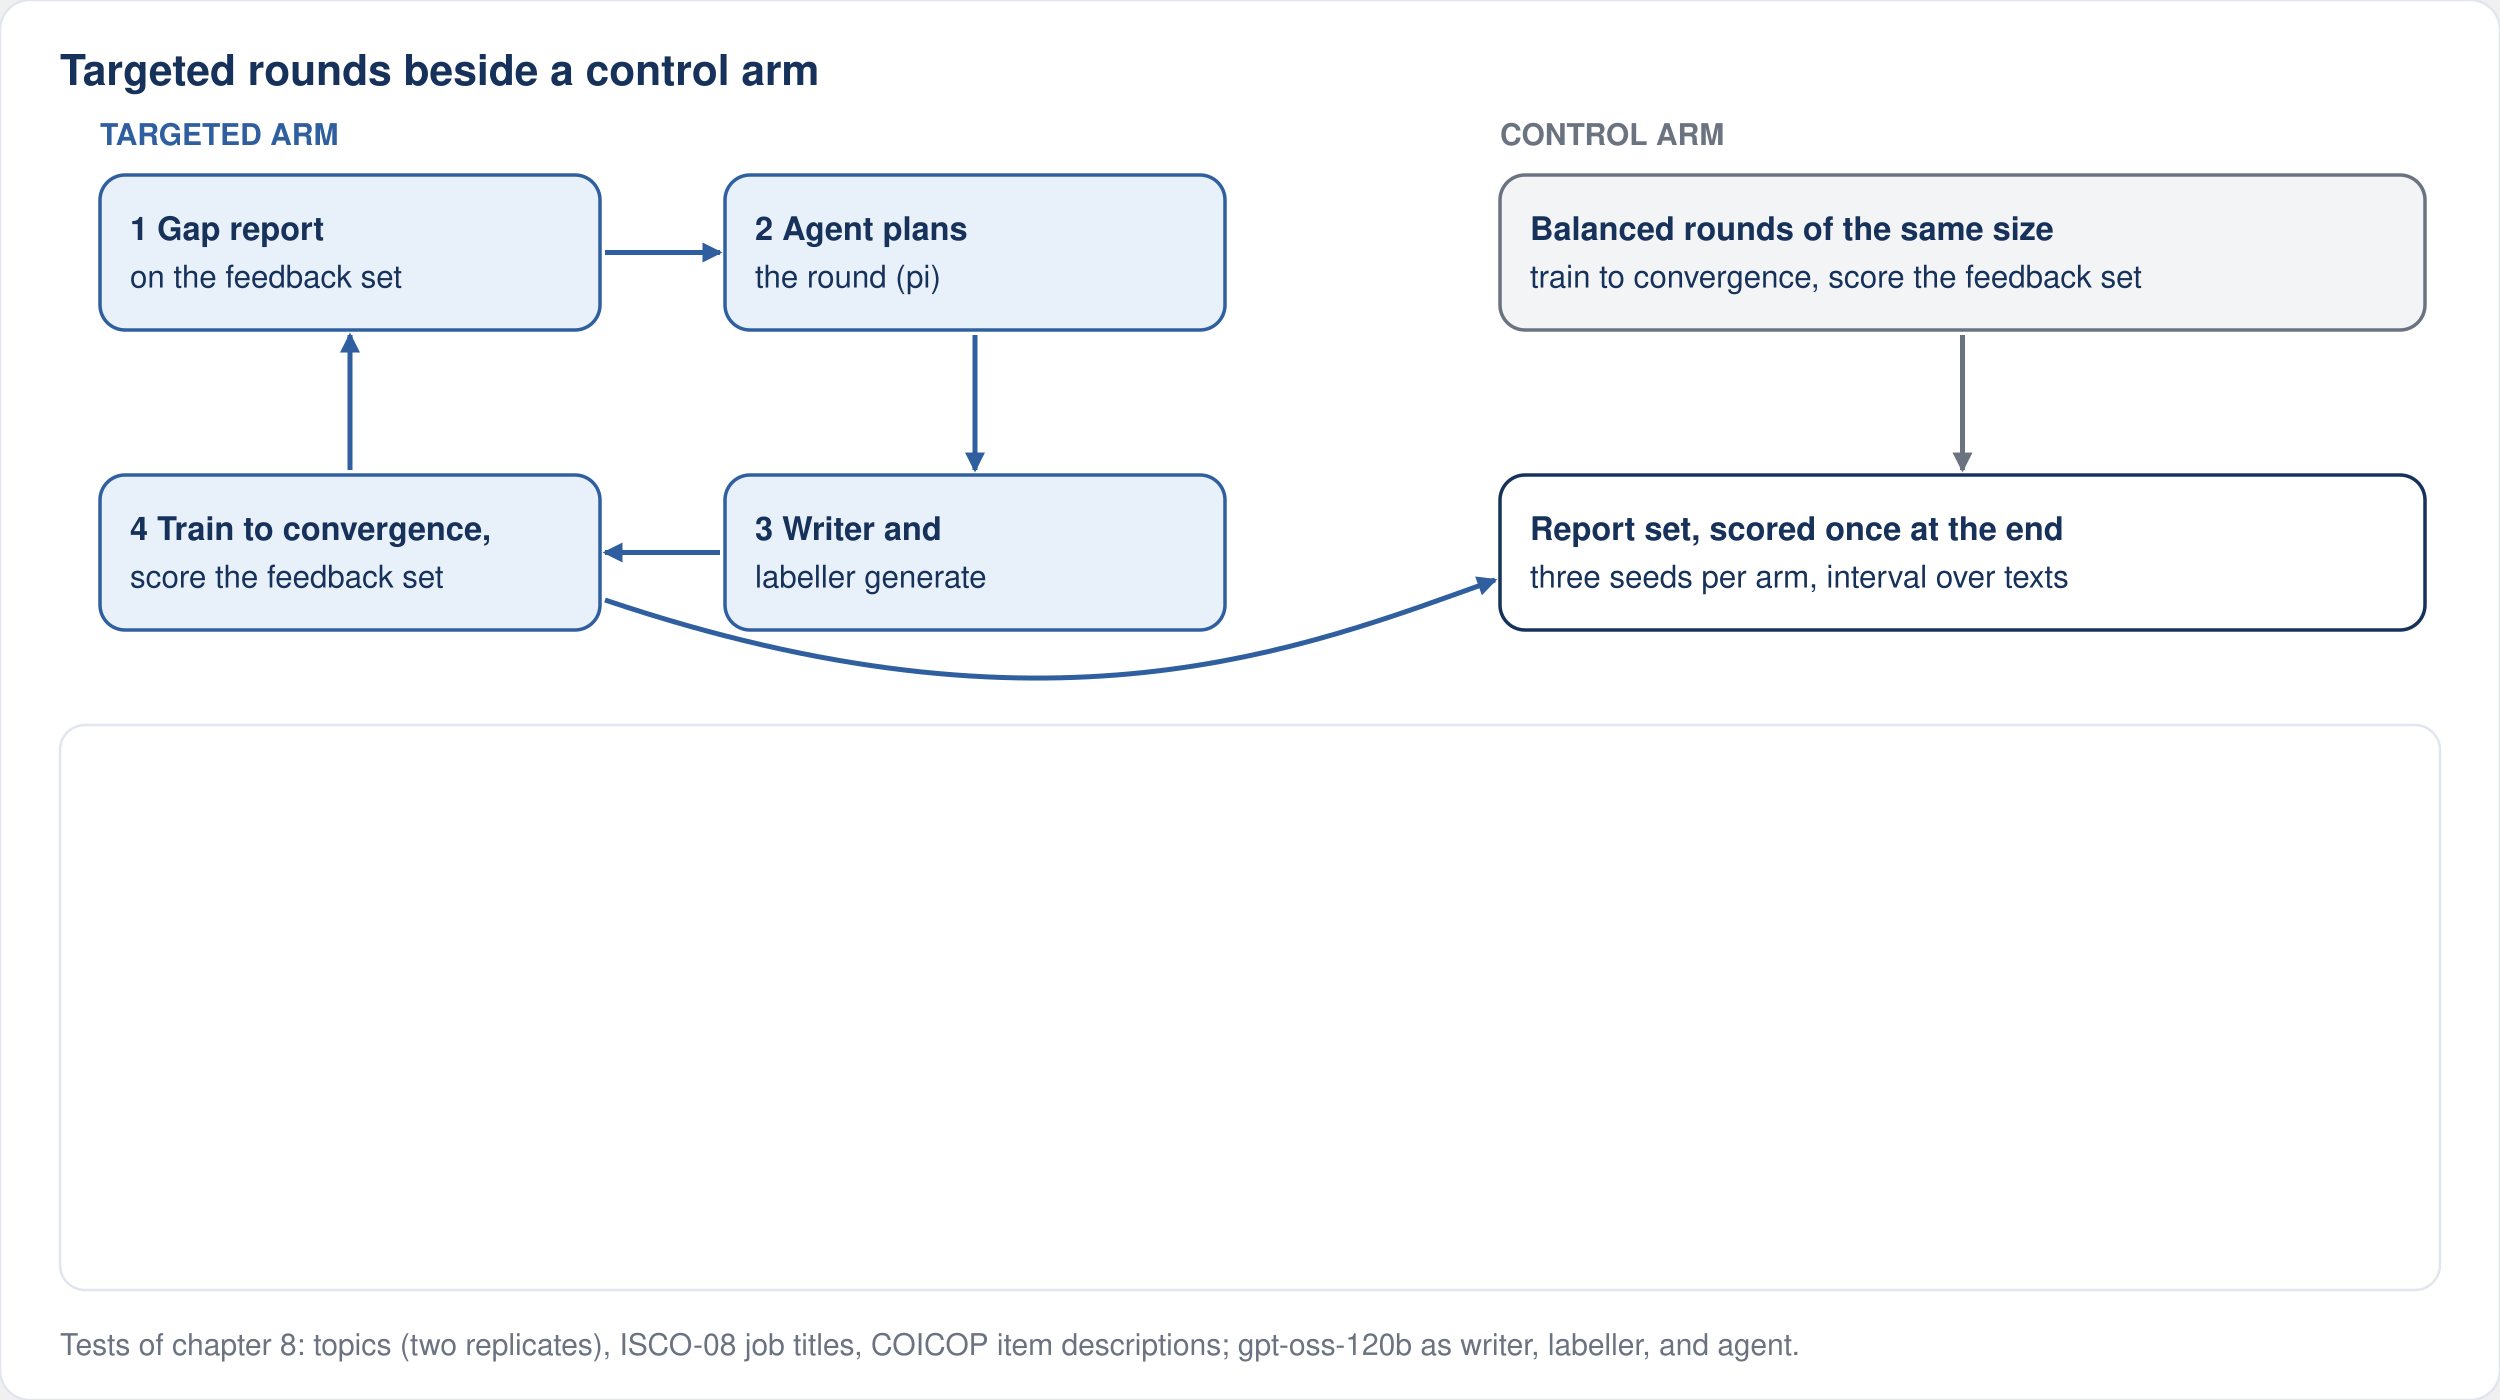
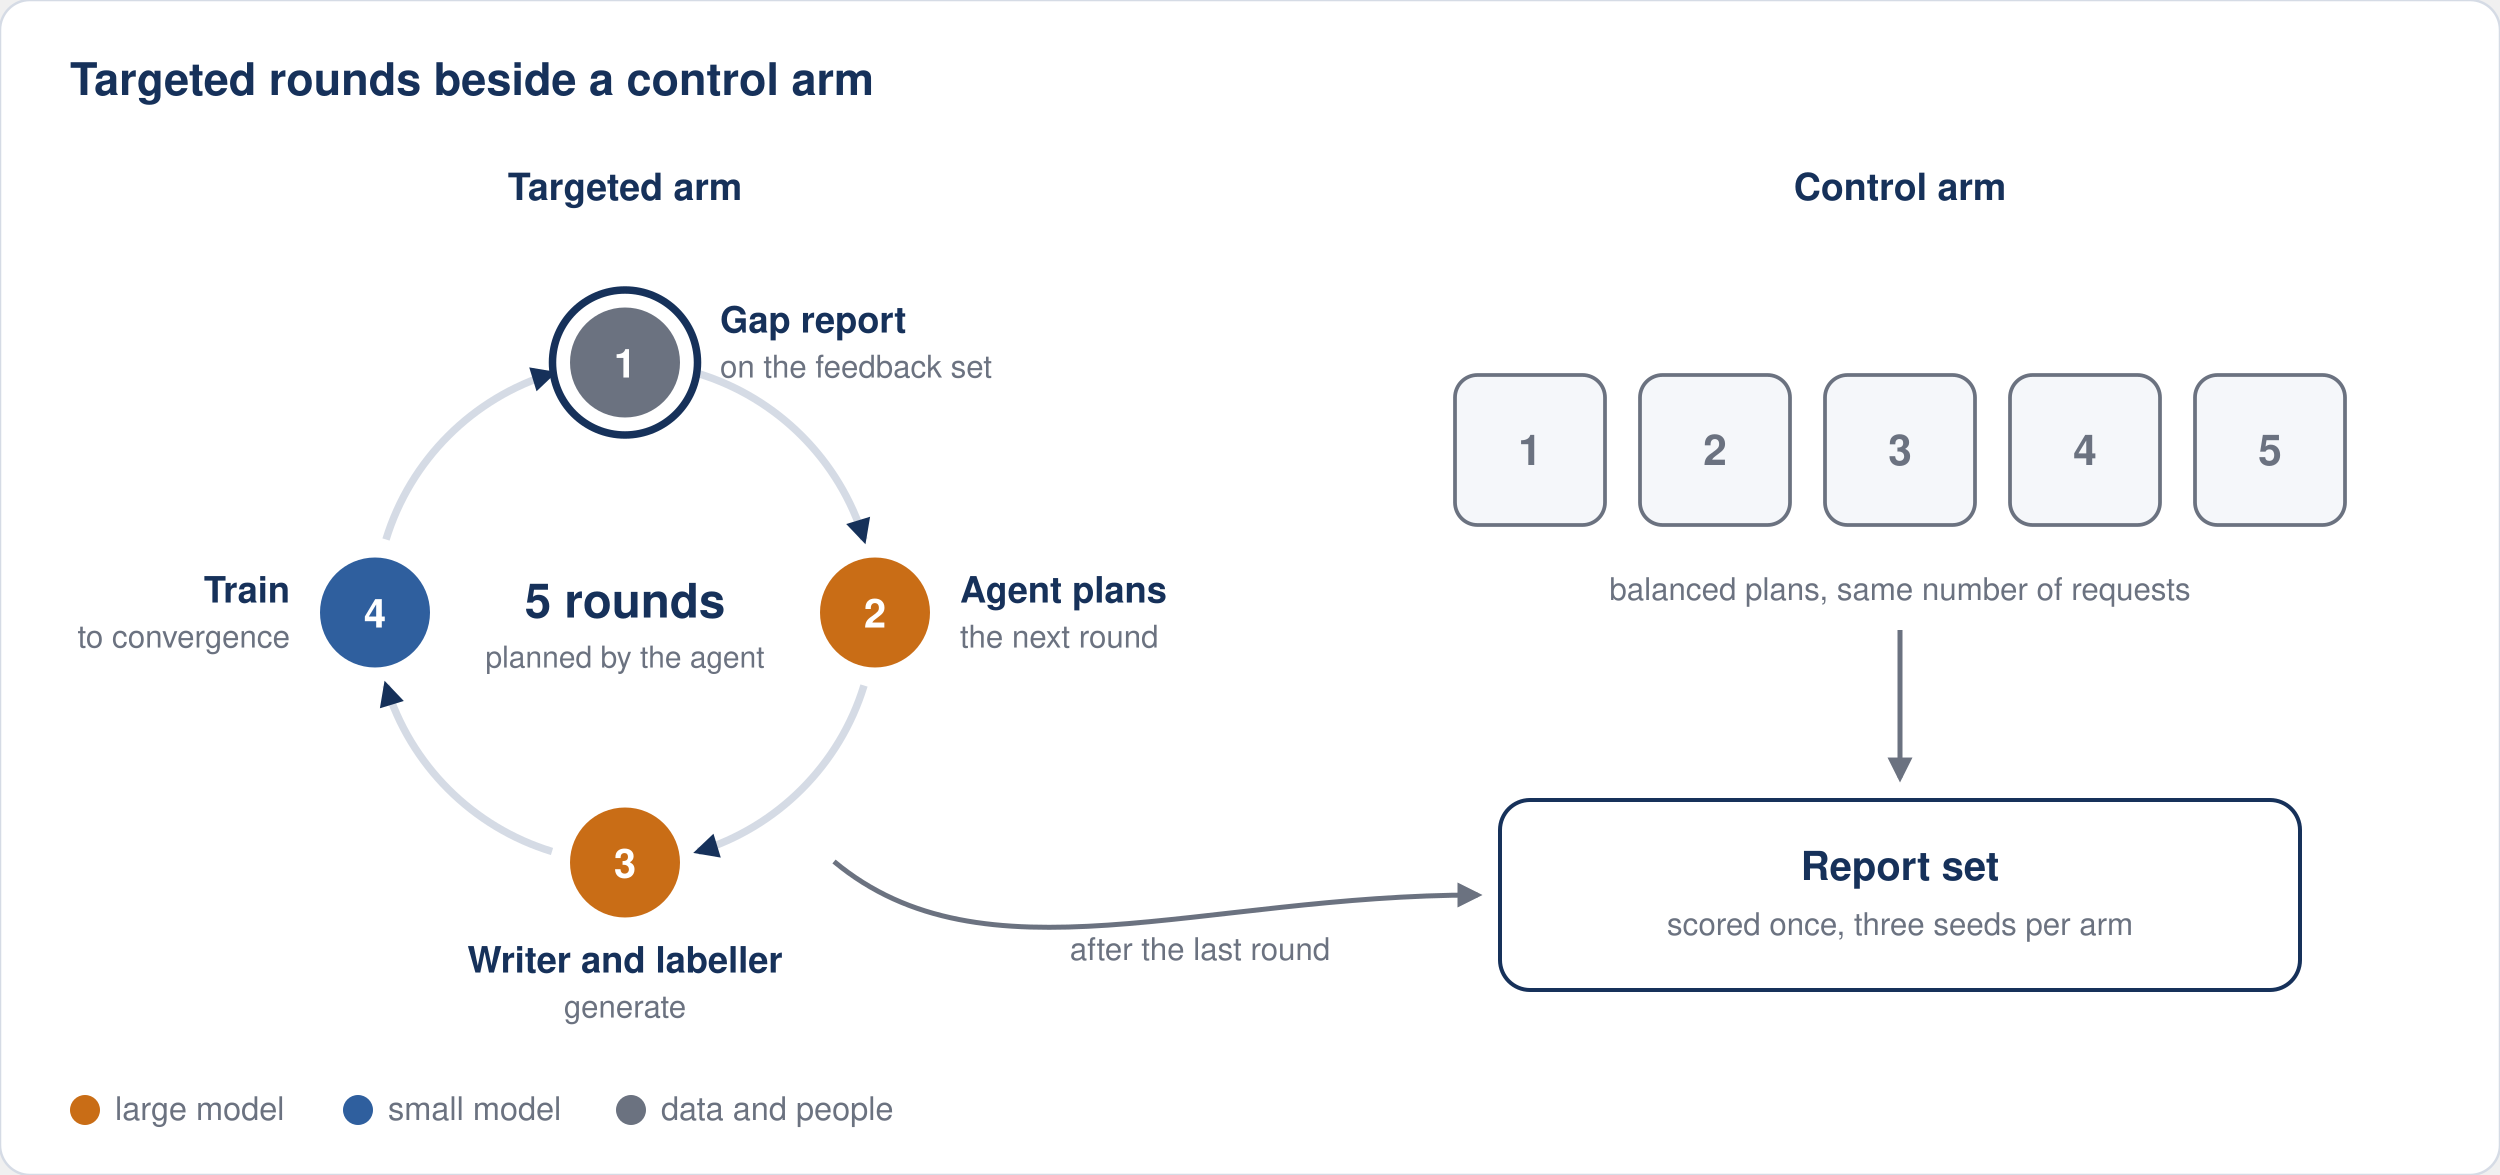
- <svg xmlns="http://www.w3.org/2000/svg" viewBox="0 0 1000 560" width="1000" height="560" style="max-width:100%;height:auto" font-family="Helvetica, Arial, sans-serif" role="img" aria-labelledby="t d">
+ <svg xmlns="http://www.w3.org/2000/svg" viewBox="0 0 1000 470" width="1000" height="470" style="max-width:100%;height:auto" font-family="Helvetica, Arial, sans-serif" role="img" aria-labelledby="t d">
+   <style>@keyframes spin { 0% { transform: rotate(0deg) } 83.33% { transform: rotate(1800deg) } 100% { transform: rotate(1800deg) } }.dot { transform-box: view-box; transform-origin: 250px 245px; animation: spin 18.0s linear infinite; }@keyframes on { 0% { opacity: 0 } 3% { opacity: 1 } 15.67% { opacity: 1 } 18.67% { opacity: 0 } 100% { opacity: 0 } }.ring { opacity: 0; animation: on 18.0s linear infinite; }@media (prefers-reduced-motion: reduce) { * { animation: none !important; } }</style>
+   <rect width="1000" height="470" rx="12" fill="#ffffff" stroke="#d5dbe5" />
  <defs>
-     <marker id="ar" markerUnits="userSpaceOnUse" markerWidth="8" markerHeight="8" refX="7" refY="4" orient="auto">
-       <path d="M0,0 L8,4 L0,8 z" fill="#2f5f9e" />
+     <marker id="ab" markerUnits="userSpaceOnUse" markerWidth="10" markerHeight="10" refX="8" refY="5" orient="auto">
+       <path d="M0,0 L10,5 L0,10 z" fill="#16315a" />
    </marker>
-     <marker id="am" markerUnits="userSpaceOnUse" markerWidth="8" markerHeight="8" refX="7" refY="4" orient="auto">
-       <path d="M0,0 L8,4 L0,8 z" fill="#6b7280" />
+     <marker id="ag" markerUnits="userSpaceOnUse" markerWidth="10" markerHeight="10" refX="8" refY="5" orient="auto">
+       <path d="M0,0 L10,5 L0,10 z" fill="#6b7280" />
    </marker>
  </defs>
-   <rect width="1000" height="560" rx="12" fill="#ffffff" stroke="#e1e6ee" />
-   <text x="24" y="34" font-size="17" font-weight="700" fill="#16315a">Targeted rounds beside a control arm</text>
-   <text x="40" y="58" font-size="12" font-weight="700" fill="#2f5f9e">TARGETED ARM</text>
-   <text x="600" y="58" font-size="12" font-weight="700" fill="#6b7280">CONTROL ARM</text>
-   <rect x="40" y="70" width="200" height="62" rx="10" fill="#e8f0fa" stroke="#2f5f9e" stroke-width="1.4" />
-   <text x="52" y="96" font-size="13" font-weight="700" fill="#16315a">1  Gap report</text>
-   <text x="52" y="115" font-size="12.5" fill="#16315a">on the feedback set</text>
-   <rect x="290" y="70" width="200" height="62" rx="10" fill="#e8f0fa" stroke="#2f5f9e" stroke-width="1.4" />
-   <text x="302" y="96" font-size="13" font-weight="700" fill="#16315a">2  Agent plans</text>
-   <text x="302" y="115" font-size="12.5" fill="#16315a">the round (pi)</text>
-   <rect x="290" y="190" width="200" height="62" rx="10" fill="#e8f0fa" stroke="#2f5f9e" stroke-width="1.4" />
-   <text x="302" y="216" font-size="13" font-weight="700" fill="#16315a">3  Writer and</text>
-   <text x="302" y="235" font-size="12.5" fill="#16315a">labeller generate</text>
-   <rect x="40" y="190" width="200" height="62" rx="10" fill="#e8f0fa" stroke="#2f5f9e" stroke-width="1.4" />
-   <text x="52" y="216" font-size="13" font-weight="700" fill="#16315a">4  Train to convergence,</text>
-   <text x="52" y="235" font-size="12.5" fill="#16315a">score the feedback set</text>
-   <line x1="242" y1="101" x2="288" y2="101" stroke="#2f5f9e" stroke-width="2" marker-end="url(#ar)" />
-   <line x1="390" y1="134" x2="390" y2="188" stroke="#2f5f9e" stroke-width="2" marker-end="url(#ar)" />
-   <line x1="288" y1="221" x2="242" y2="221" stroke="#2f5f9e" stroke-width="2" marker-end="url(#ar)" />
-   <line x1="140" y1="188" x2="140" y2="134" stroke="#2f5f9e" stroke-width="2" marker-end="url(#ar)" />
-   <rect x="600" y="70" width="370" height="62" rx="10" fill="#f3f4f6" stroke="#6b7280" stroke-width="1.4" />
-   <text x="612" y="96" font-size="13" font-weight="700" fill="#16315a">Balanced rounds of the same size</text>
-   <text x="612" y="115" font-size="12.5" fill="#16315a">train to convergence, score the feedback set</text>
-   <rect x="600" y="190" width="370" height="62" rx="10" fill="#ffffff" stroke="#16315a" stroke-width="1.4" />
-   <text x="612" y="216" font-size="13" font-weight="700" fill="#16315a">Report set, scored once at the end</text>
-   <text x="612" y="235" font-size="12.5" fill="#16315a">three seeds per arm, interval over texts</text>
-   <line x1="785" y1="134" x2="785" y2="188" stroke="#6b7280" stroke-width="2" marker-end="url(#am)" />
-   <path d="M242,240 C420,300 520,260 598,232" fill="none" stroke="#2f5f9e" stroke-width="2" marker-end="url(#ar)" />
-   <rect x="24" y="290" width="952" height="226" rx="10" fill="#ffffff" stroke="#e1e6ee" />
-   <g opacity="0">
-     <animate attributeName="opacity" dur="42.0s" repeatCount="indefinite" keyTimes="0;0.009;0.167;0.176;1" values="0;1;1;0;0" />
-     <rect x="37" y="67" width="206" height="68" rx="12" fill="none" stroke="#16315a" stroke-width="3" />
+   <text x="28" y="38" font-size="18" font-weight="700" fill="#16315a" text-anchor="start">Targeted rounds beside a control arm</text>
+   <text x="250" y="80" font-size="15" font-weight="700" fill="#16315a" text-anchor="middle">Targeted arm</text>
+   <text x="760" y="80" font-size="15" font-weight="700" fill="#16315a" text-anchor="middle">Control arm</text>
+   <path d="M279.2,149.4 A100,100 0 0 1 345.6,215.8" fill="none" stroke="#d5dbe5" stroke-width="3" marker-end="url(#ab)" />
+   <path d="M345.6,274.2 A100,100 0 0 1 279.2,340.6" fill="none" stroke="#d5dbe5" stroke-width="3" marker-end="url(#ab)" />
+   <path d="M220.8,340.6 A100,100 0 0 1 154.4,274.2" fill="none" stroke="#d5dbe5" stroke-width="3" marker-end="url(#ab)" />
+   <path d="M154.4,215.8 A100,100 0 0 1 220.8,149.4" fill="none" stroke="#d5dbe5" stroke-width="3" marker-end="url(#ab)" />
+   <g class="dot">
+     <circle cx="250" cy="145" r="29" fill="none" stroke="#16315a" stroke-width="3" />
  </g>
-   <g opacity="0">
-     <animate attributeName="opacity" dur="42.0s" repeatCount="indefinite" keyTimes="0;0.009;0.019;0.162;0.171;1" values="0;0;1;1;0;0" />
-     <text x="44" y="322" font-size="15.5" font-weight="700" fill="#16315a">The gap report</text>
-     <text x="44" y="356" font-size="13.5" font-family="Helvetica, Arial, sans-serif" font-weight="400" fill="#16315a" xml:space="preserve">The latest model is scored on the feedback set, two thirds</text>
-     <text x="44" y="380" font-size="13.5" font-family="Helvetica, Arial, sans-serif" font-weight="400" fill="#16315a" xml:space="preserve">of the real calibration texts. The report lists the weakest</text>
-     <text x="44" y="404" font-size="13.5" font-family="Helvetica, Arial, sans-serif" font-weight="400" fill="#16315a" xml:space="preserve">labels, the most frequent confusions, over-assigned labels,</text>
-     <text x="44" y="428" font-size="13.5" font-family="Helvetica, Arial, sans-serif" font-weight="400" fill="#16315a" xml:space="preserve">labels with few examples, and the labeller's agreement.</text>
-     <text x="560" y="330" font-size="12" font-family="Helvetica, Arial, sans-serif" font-weight="400" fill="#16315a" xml:space="preserve">weakest:  Indigenous Peoples; Oceans, Fisheries, ...; Debt</text>
-     <text x="560" y="350" font-size="12" font-family="Helvetica, Arial, sans-serif" font-weight="400" fill="#16315a" xml:space="preserve">confused (reference -&gt; assigned, abstracts):</text>
-     <text x="560" y="370" font-size="12" font-family="Helvetica, Arial, sans-serif" font-weight="400" fill="#16315a" xml:space="preserve">  Inequality and Shared Prosperity -&gt; Measuring Poverty, 48</text>
-     <text x="560" y="390" font-size="12" font-family="Helvetica, Arial, sans-serif" font-weight="400" fill="#16315a" xml:space="preserve">  Macroeconomics -&gt; Migration, 43</text>
-     <text x="560" y="410" font-size="12" font-family="Helvetica, Arial, sans-serif" font-weight="400" fill="#16315a" xml:space="preserve">over-assigned:  Migration, 152 assigned, 10 in reference</text>
-   </g>
-   <g opacity="0">
-     <animate attributeName="opacity" dur="42.0s" repeatCount="indefinite" keyTimes="0;0.167;0.176;0.333;0.343;1" values="0;0;1;1;0;0" />
-     <rect x="287" y="67" width="206" height="68" rx="12" fill="none" stroke="#16315a" stroke-width="3" />
-   </g>
-   <g opacity="0">
-     <animate attributeName="opacity" dur="42.0s" repeatCount="indefinite" keyTimes="0;0.176;0.186;0.329;0.338;1" values="0;0;1;1;0;0" />
-     <text x="44" y="322" font-size="15.5" font-weight="700" fill="#16315a">The agent's plan</text>
-     <text x="44" y="356" font-size="13.5" font-family="Helvetica, Arial, sans-serif" font-weight="400" fill="#16315a" xml:space="preserve">The agent has seven tools of the harness and no others: no</text>
-     <text x="44" y="380" font-size="13.5" font-family="Helvetica, Arial, sans-serif" font-weight="400" fill="#16315a" xml:space="preserve">shell, no files. In the first topic round it put 65 of 150</text>
-     <text x="44" y="404" font-size="13.5" font-family="Helvetica, Arial, sans-serif" font-weight="400" fill="#16315a" xml:space="preserve">requests on weak labels and 85 on five confused pairs, with</text>
-     <text x="44" y="428" font-size="13.5" font-family="Helvetica, Arial, sans-serif" font-weight="400" fill="#16315a" xml:space="preserve">a note for the writer on each item.</text>
-     <text x="560" y="330" font-size="12.5" fill="#6b7280">positive items, six weak labels</text>
-     <rect x="560" y="337" width="250" height="16" rx="3" fill="#f3f4f6" />
-     <rect x="560" y="337" width="108.3" height="16" rx="3" fill="#2f5f9e" />
-     <text x="820" y="350" font-size="13" font-weight="700" fill="#2f5f9e">65 requests</text>
-     <text x="560" y="374" font-size="12.5" fill="#6b7280">contrast items, five confused pairs</text>
-     <rect x="560" y="381" width="250" height="16" rx="3" fill="#f3f4f6" />
-     <rect x="560" y="381" width="141.7" height="16" rx="3" fill="#d9822b" />
-     <text x="820" y="394" font-size="13" font-weight="700" fill="#d9822b">85 requests</text>
-   </g>
-   <g opacity="0">
-     <animate attributeName="opacity" dur="42.0s" repeatCount="indefinite" keyTimes="0;0.333;0.343;0.5;0.509;1" values="0;0;1;1;0;0" />
-     <rect x="287" y="187" width="206" height="68" rx="12" fill="none" stroke="#16315a" stroke-width="3" />
-   </g>
-   <g opacity="0">
-     <animate attributeName="opacity" dur="42.0s" repeatCount="indefinite" keyTimes="0;0.343;0.352;0.495;0.505;1" values="0;0;1;1;0;0" />
-     <text x="44" y="322" font-size="15.5" font-weight="700" fill="#16315a">Generation with a labeller</text>
-     <text x="44" y="356" font-size="13.5" font-family="Helvetica, Arial, sans-serif" font-weight="400" fill="#16315a" xml:space="preserve">The writer produces labelled texts for each request. The</text>
-     <text x="44" y="380" font-size="13.5" font-family="Helvetica, Arial, sans-serif" font-weight="400" fill="#16315a" xml:space="preserve">labeller labels them again without the writer's labels, and</text>
-     <text x="44" y="404" font-size="13.5" font-family="Helvetica, Arial, sans-serif" font-weight="400" fill="#16315a" xml:space="preserve">texts on which the two disagree are dropped: 2.8 percent of</text>
-     <text x="44" y="428" font-size="13.5" font-family="Helvetica, Arial, sans-serif" font-weight="400" fill="#16315a" xml:space="preserve">ISCO titles and 4.5 percent of COICOP descriptions.</text>
-     <text x="560" y="330" font-size="12.5" fill="#6b7280">ISCO-08, round 0: 18,061 titles</text>
-     <rect x="560" y="337" width="250" height="16" rx="3" fill="#f3f4f6" />
-     <rect x="560" y="337" width="243.0" height="16" rx="3" fill="#2f8f5b" />
-     <text x="820" y="350" font-size="13" font-weight="700" fill="#2f8f5b">97.2% agree</text>
-     <text x="560" y="374" font-size="12.5" fill="#6b7280">COICOP, round 0: 10,035 descriptions</text>
-     <rect x="560" y="381" width="250" height="16" rx="3" fill="#f3f4f6" />
-     <rect x="560" y="381" width="238.8" height="16" rx="3" fill="#2f8f5b" />
-     <text x="820" y="394" font-size="13" font-weight="700" fill="#2f8f5b">95.5% agree</text>
-   </g>
-   <g opacity="0">
-     <animate attributeName="opacity" dur="42.0s" repeatCount="indefinite" keyTimes="0;0.5;0.509;0.667;0.676;1" values="0;0;1;1;0;0" />
-     <rect x="37" y="187" width="206" height="68" rx="12" fill="none" stroke="#16315a" stroke-width="3" />
-   </g>
-   <g opacity="0">
-     <animate attributeName="opacity" dur="42.0s" repeatCount="indefinite" keyTimes="0;0.509;0.519;0.662;0.671;1" values="0;0;1;1;0;0" />
-     <text x="44" y="322" font-size="15.5" font-weight="700" fill="#16315a">Training and the decision</text>
-     <text x="44" y="356" font-size="13.5" font-family="Helvetica, Arial, sans-serif" font-weight="400" fill="#16315a" xml:space="preserve">Each round trains a new model on all accepted examples, to</text>
-     <text x="44" y="380" font-size="13.5" font-family="Helvetica, Arial, sans-serif" font-weight="400" fill="#16315a" xml:space="preserve">convergence. At four epochs the COICOP model was under-</text>
-     <text x="44" y="404" font-size="13.5" font-family="Helvetica, Arial, sans-serif" font-weight="400" fill="#16315a" xml:space="preserve">trained (0.382 against 0.529 on the same data). A round is</text>
-     <text x="44" y="428" font-size="13.5" font-family="Helvetica, Arial, sans-serif" font-weight="400" fill="#16315a" xml:space="preserve">kept when it is no more than 0.03 below the best round.</text>
-     <text x="560" y="330" font-size="12.5" fill="#6b7280">COICOP round 0, four epochs</text>
-     <rect x="560" y="337" width="250" height="16" rx="3" fill="#f3f4f6" />
-     <rect x="560" y="337" width="136.4" height="16" rx="3" fill="#6b7280" />
-     <text x="820" y="350" font-size="13" font-weight="700" fill="#6b7280">0.382</text>
-     <text x="560" y="374" font-size="12.5" fill="#6b7280">COICOP round 0, to convergence</text>
-     <rect x="560" y="381" width="250" height="16" rx="3" fill="#f3f4f6" />
-     <rect x="560" y="381" width="188.9" height="16" rx="3" fill="#2f5f9e" />
-     <text x="820" y="394" font-size="13" font-weight="700" fill="#2f5f9e">0.529</text>
-   </g>
-   <g opacity="0">
-     <animate attributeName="opacity" dur="42.0s" repeatCount="indefinite" keyTimes="0;0.667;0.676;0.833;0.843;1" values="0;0;1;1;0;0" />
-     <rect x="597" y="67" width="376" height="68" rx="12" fill="none" stroke="#16315a" stroke-width="3" />
-   </g>
-   <g opacity="0">
-     <animate attributeName="opacity" dur="42.0s" repeatCount="indefinite" keyTimes="0;0.676;0.686;0.829;0.838;1" values="0;0;1;1;0;0" />
-     <text x="44" y="322" font-size="15.5" font-weight="700" fill="#16315a">The control arm</text>
-     <text x="44" y="356" font-size="13.5" font-family="Helvetica, Arial, sans-serif" font-weight="400" fill="#16315a" xml:space="preserve">A control arm adds the same number of requests in each</text>
-     <text x="44" y="380" font-size="13.5" font-family="Helvetica, Arial, sans-serif" font-weight="400" fill="#16315a" xml:space="preserve">round, spread evenly over the labels. Only the difference</text>
-     <text x="44" y="404" font-size="13.5" font-family="Helvetica, Arial, sans-serif" font-weight="400" fill="#16315a" xml:space="preserve">between the two arms shows what targeting adds: more data</text>
-     <text x="44" y="428" font-size="13.5" font-family="Helvetica, Arial, sans-serif" font-weight="400" fill="#16315a" xml:space="preserve">alone raised topics by 0.024 and COICOP by 0.042.</text>
-     <text x="560" y="330" font-size="12.5" font-family="Helvetica, Arial, sans-serif" font-weight="400" fill="#16315a" xml:space="preserve">same round size, balanced plan</text>
-     <text x="560" y="350" font-size="12.5" font-family="Helvetica, Arial, sans-serif" font-weight="400" fill="#16315a" xml:space="preserve">same training, same feedback set</text>
-     <text x="560" y="370" font-size="12.5" font-family="Helvetica, Arial, sans-serif" font-weight="400" fill="#16315a" xml:space="preserve">final models: three seeds each</text>
-     <text x="560" y="390" font-size="12.5" font-family="Helvetica, Arial, sans-serif" font-weight="400" fill="#16315a" xml:space="preserve">report set scored once, at the end</text>
-   </g>
-   <g opacity="0">
-     <animate attributeName="opacity" dur="42.0s" repeatCount="indefinite" keyTimes="0;0.833;0.843;1" values="0;0;1;1" />
-     <rect x="597" y="187" width="376" height="68" rx="12" fill="none" stroke="#16315a" stroke-width="3" />
-   </g>
-   <g opacity="0">
-     <animate attributeName="opacity" dur="42.0s" repeatCount="indefinite" keyTimes="0;0.843;0.852;0.995;1" values="0;0;1;1;0" />
-     <text x="44" y="322" font-size="15.5" font-weight="700" fill="#16315a">Scores on the report sets</text>
-     <text x="44" y="356" font-size="13.5" font-family="Helvetica, Arial, sans-serif" font-weight="400" fill="#16315a" xml:space="preserve">Targeted rounds scored the same as the control arm in four</text>
-     <text x="44" y="380" font-size="13.5" font-family="Helvetica, Arial, sans-serif" font-weight="400" fill="#16315a" xml:space="preserve">comparisons: +0.019 and +0.004 on topics, +0.000 on ISCO,</text>
-     <text x="44" y="404" font-size="13.5" font-family="Helvetica, Arial, sans-serif" font-weight="400" fill="#16315a" xml:space="preserve">+0.001 on COICOP, with fewer examples. The large model</text>
-     <text x="44" y="428" font-size="13.5" font-family="Helvetica, Arial, sans-serif" font-weight="400" fill="#16315a" xml:space="preserve">asked directly led on COICOP by 0.16.</text>
-     <text x="560" y="350" font-size="12" fill="#6b7280">Topics, replicate 1 (micro F1)</text>
-     <rect x="560" y="356" width="151.2" height="10" rx="2" fill="#6b7280" />
-     <text x="717.2" y="365" font-size="11" fill="#6b7280">0.484</text>
-     <rect x="560" y="369" width="156.9" height="10" rx="2" fill="#2f5f9e" />
-     <text x="722.9" y="378" font-size="11" fill="#2f5f9e">0.502</text>
-     <rect x="560" y="382" width="159.7" height="10" rx="2" fill="#d9822b" />
-     <text x="725.7" y="391" font-size="11" fill="#d9822b">0.511</text>
-     <text x="560" y="406" font-size="12" fill="#6b7280">ISCO-08 (accuracy)</text>
-     <rect x="560" y="412" width="103.1" height="10" rx="2" fill="#6b7280" />
-     <text x="669.1" y="421" font-size="11" fill="#6b7280">0.330</text>
-     <rect x="560" y="425" width="103.4" height="10" rx="2" fill="#2f5f9e" />
-     <text x="669.4" y="434" font-size="11" fill="#2f5f9e">0.331</text>
-     <rect x="560" y="438" width="110.3" height="10" rx="2" fill="#d9822b" />
-     <text x="676.3" y="447" font-size="11" fill="#d9822b">0.353</text>
-     <text x="560" y="462" font-size="12" fill="#6b7280">COICOP (accuracy)</text>
-     <rect x="560" y="468" width="175.3" height="10" rx="2" fill="#6b7280" />
-     <text x="741.3" y="477" font-size="11" fill="#6b7280">0.561</text>
-     <rect x="560" y="481" width="175.9" height="10" rx="2" fill="#2f5f9e" />
-     <text x="741.9" y="490" font-size="11" fill="#2f5f9e">0.563</text>
-     <rect x="560" y="494" width="226.9" height="10" rx="2" fill="#d9822b" />
-     <text x="792.9" y="503" font-size="11" fill="#d9822b">0.726</text>
-     <rect x="560" y="320" width="10" height="10" fill="#6b7280" />
-     <text x="574" y="329" font-size="11.5" fill="#6b7280">control</text>
-     <rect x="670" y="320" width="10" height="10" fill="#2f5f9e" />
-     <text x="684" y="329" font-size="11.5" fill="#6b7280">targeted</text>
-     <rect x="780" y="320" width="10" height="10" fill="#d9822b" />
-     <text x="794" y="329" font-size="11.5" fill="#6b7280">gpt-oss-120b</text>
-   </g>
-   <text x="24" y="542" font-size="12" fill="#6b7280">Tests of chapter 8: topics (two replicates), ISCO-08 job titles, COICOP item descriptions; gpt-oss-120b as writer, labeller, and agent.</text>
+   <circle cx="250.0" cy="145.0" r="22" fill="#6b7280" />
+   <text x="250.0" y="151.0" font-size="16" font-weight="700" fill="#ffffff" text-anchor="middle">1</text>
+   <text x="288" y="133" font-size="14.5" font-weight="700" fill="#16315a" text-anchor="start">Gap report</text>
+   <text x="288" y="151" font-size="12.5" font-weight="400" fill="#6b7280" text-anchor="start">on the feedback set</text>
+   <circle cx="350.0" cy="245.0" r="22" fill="#c96d16" />
+   <text x="350.0" y="251.0" font-size="16" font-weight="700" fill="#ffffff" text-anchor="middle">2</text>
+   <text x="384" y="241" font-size="14.5" font-weight="700" fill="#16315a" text-anchor="start">Agent plans</text>
+   <text x="384" y="259" font-size="12.5" font-weight="400" fill="#6b7280" text-anchor="start">the next round</text>
+   <circle cx="250.0" cy="345.0" r="22" fill="#c96d16" />
+   <text x="250.0" y="351.0" font-size="16" font-weight="700" fill="#ffffff" text-anchor="middle">3</text>
+   <text x="250" y="389" font-size="14.5" font-weight="700" fill="#16315a" text-anchor="middle">Writer and labeller</text>
+   <text x="250" y="407" font-size="12.5" font-weight="400" fill="#6b7280" text-anchor="middle">generate</text>
+   <circle cx="150.0" cy="245.0" r="22" fill="#2f5f9e" />
+   <text x="150.0" y="251.0" font-size="16" font-weight="700" fill="#ffffff" text-anchor="middle">4</text>
+   <text x="116" y="241" font-size="14.5" font-weight="700" fill="#16315a" text-anchor="end">Train</text>
+   <text x="116" y="259" font-size="12.5" font-weight="400" fill="#6b7280" text-anchor="end">to convergence</text>
+   <text x="250" y="247" font-size="19" font-weight="700" fill="#16315a" text-anchor="middle">5 rounds</text>
+   <text x="250" y="267" font-size="12" font-weight="400" fill="#6b7280" text-anchor="middle">planned by the agent</text>
+   <rect class="ring" style="animation-delay:0.0s" x="577" y="145" width="70" height="70" rx="12" fill="none" stroke="#16315a" stroke-width="3" />
+   <rect x="582" y="150" width="60" height="60" rx="9" fill="#f5f7fa" stroke="#6b7280" stroke-width="1.5" />
+   <text x="612.0" y="186.0" font-size="17" font-weight="700" fill="#6b7280" text-anchor="middle">1</text>
+   <rect class="ring" style="animation-delay:3.0s" x="651" y="145" width="70" height="70" rx="12" fill="none" stroke="#16315a" stroke-width="3" />
+   <rect x="656" y="150" width="60" height="60" rx="9" fill="#f5f7fa" stroke="#6b7280" stroke-width="1.5" />
+   <text x="686.0" y="186.0" font-size="17" font-weight="700" fill="#6b7280" text-anchor="middle">2</text>
+   <rect class="ring" style="animation-delay:6.0s" x="725" y="145" width="70" height="70" rx="12" fill="none" stroke="#16315a" stroke-width="3" />
+   <rect x="730" y="150" width="60" height="60" rx="9" fill="#f5f7fa" stroke="#6b7280" stroke-width="1.5" />
+   <text x="760.0" y="186.0" font-size="17" font-weight="700" fill="#6b7280" text-anchor="middle">3</text>
+   <rect class="ring" style="animation-delay:9.0s" x="799" y="145" width="70" height="70" rx="12" fill="none" stroke="#16315a" stroke-width="3" />
+   <rect x="804" y="150" width="60" height="60" rx="9" fill="#f5f7fa" stroke="#6b7280" stroke-width="1.5" />
+   <text x="834.0" y="186.0" font-size="17" font-weight="700" fill="#6b7280" text-anchor="middle">4</text>
+   <rect class="ring" style="animation-delay:12.0s" x="873" y="145" width="70" height="70" rx="12" fill="none" stroke="#16315a" stroke-width="3" />
+   <rect x="878" y="150" width="60" height="60" rx="9" fill="#f5f7fa" stroke="#6b7280" stroke-width="1.5" />
+   <text x="908.0" y="186.0" font-size="17" font-weight="700" fill="#6b7280" text-anchor="middle">5</text>
+   <text x="760" y="240" font-size="12.5" font-weight="400" fill="#6b7280" text-anchor="middle">balanced plans, same number of requests</text>
+   <rect class="ring" style="animation-delay:15.0s" x="595" y="315" width="330" height="86" rx="15" fill="none" stroke="#16315a" stroke-width="3" />
+   <rect x="600" y="320" width="320" height="76" rx="12" fill="#ffffff" stroke="#16315a" stroke-width="1.6" />
+   <text x="760.0" y="352" font-size="16" font-weight="700" fill="#16315a" text-anchor="middle">Report set</text>
+   <text x="760.0" y="374" font-size="12.5" font-weight="400" fill="#6b7280" text-anchor="middle">scored once, three seeds per arm</text>
+   <line x1="760" y1="252" x2="760" y2="311" stroke="#6b7280" stroke-width="2" marker-end="url(#ag)" />
+   <path d="M333.6,344.6 C393.6,394.6 480,358.0 591,358.0" fill="none" stroke="#6b7280" stroke-width="2" marker-end="url(#ag)" />
+   <text x="480" y="384.0" font-size="12.5" font-weight="400" fill="#6b7280" text-anchor="middle">after the last round</text>
+   <circle cx="34" cy="444" r="6" fill="#c96d16" />
+   <text x="46" y="448" font-size="13" font-weight="400" fill="#6b7280" text-anchor="start">large model</text>
+   <circle cx="143.2" cy="444" r="6" fill="#2f5f9e" />
+   <text x="155.2" y="448" font-size="13" font-weight="400" fill="#6b7280" text-anchor="start">small model</text>
+   <circle cx="252.4" cy="444" r="6" fill="#6b7280" />
+   <text x="264.4" y="448" font-size="13" font-weight="400" fill="#6b7280" text-anchor="start">data and people</text>
</svg>
